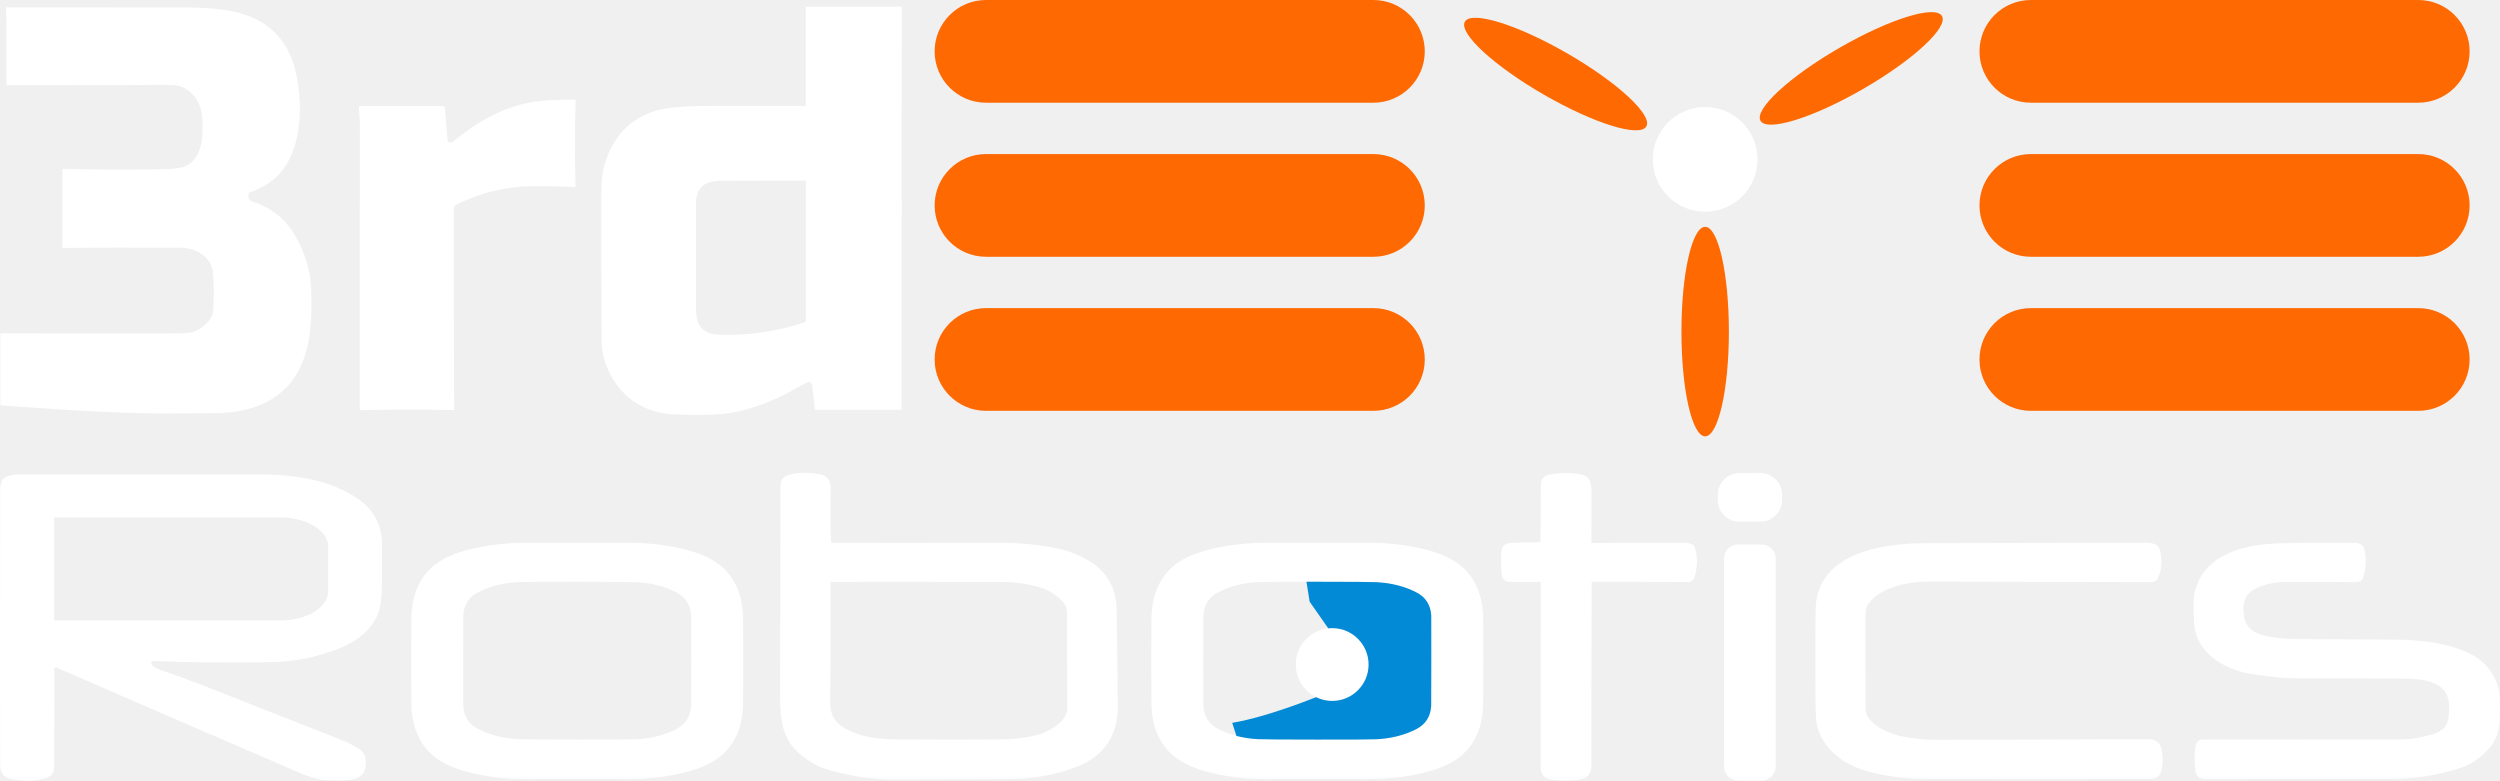
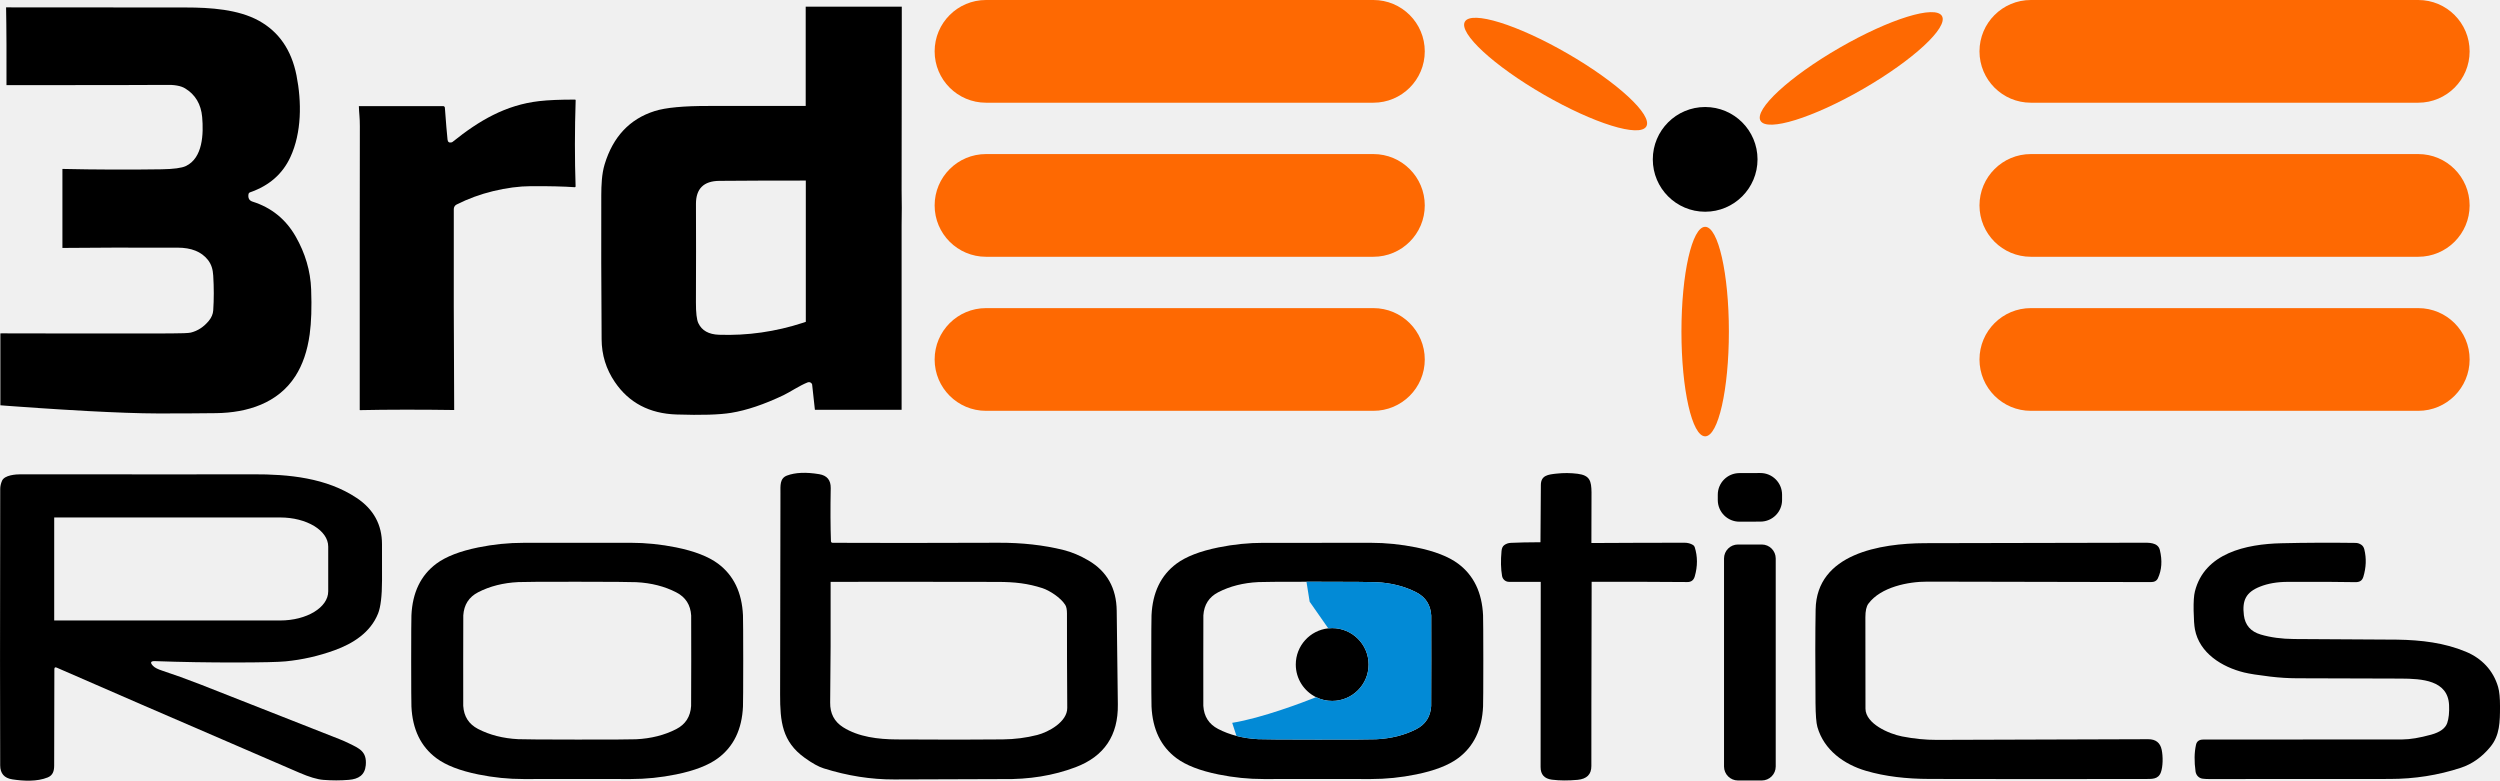
<svg xmlns="http://www.w3.org/2000/svg" viewBox="0 0 1697.8 530.18">
  <defs>
    <style>
			.color-primary {
				fill: #FE6902;
			}

			.color-secondary {
- 				fill: #028ad6;
+ 				fill: #028AD6;
			}

- 			.color-white {
- 				fill: #FFFFFF;
+ 			.color-black {
+ 				fill: #000000;
			}
		</style>
  </defs>
  <g>
    <g>
-       <path class="color-white" d="M758.38,414.85c-.17-15.4-6.57-26.8-19.14-34.19-5.72-3.37-11.4-5.76-17.04-7.16-13.46-3.33-28.15-4.97-44.07-4.91-47.53.17-85.06.19-112.55.04-.83,0-1.25-.4-1.27-1.21-.35-9.76-.4-21.74-.15-35.91.1-5.45-2.52-8.61-7.84-9.49-8.93-1.48-16.21-1.17-21.81.92-5.08,1.89-4.49,6.99-4.49,11.99,0,27.92-.08,73.49-.23,136.69-.04,18.42,1.37,32.04,16.73,43.05,5.1,3.68,9.41,6.06,12.94,7.16,16.15,5.06,32.09,7.57,47.82,7.51,47.86-.19,72.41-.27,73.62-.25,18,.31,34.52-2.37,49.52-8.05,19.46-7.35,29.03-21.56,28.73-42.64-.04-2.64-.29-23.82-.77-63.55ZM704.32,499.16c-7.37,1.89-15.13,2.89-23.31,2.98-16.92.21-40.97.21-72.16.02-12.32-.08-25.8-1.64-36.31-8.3-5.95-3.77-8.88-9.36-8.76-16.77.3-20.97.41-52.79.31-81.94,26.27-.06,68.69-.05,113.47.04,11.72.02,20.41,1.02,30.34,4.22,4.79,1.56,12.4,6.41,15.54,11.4.79,1.25,1.17,3.25,1.16,5.97-.02,19.23.04,40.57.19,64,.06,9.41-12.61,16.38-20.47,18.39Z" />
-       <path class="color-white" d="M1210.25,339.48c.03,8.12-6.53,14.73-14.66,14.76l-14.25.05c-8.12.03-14.73-6.53-14.76-14.66v-3.58c-.04-8.12,6.52-14.73,14.65-14.76l14.25-.05c8.12-.03,14.73,6.53,14.76,14.66v3.58h.01Z" />
-       <path class="color-white" d="M105.43,448.99c17.96.64,36.25.94,54.91.92,17.67-.04,28.9-.29,33.67-.77,11.34-1.12,22.37-3.62,33.1-7.51,12.75-4.6,24.47-12.11,29.63-24.93,1.77-4.43,2.68-11.92,2.7-22.49,0-.12,0-8.32-.02-24.62,0-13.3-5.72-23.78-17.17-31.4-20.58-13.73-46.21-16.17-70.54-16.08-18.06.08-70.6.08-157.62,0-3.14,0-11.05.44-12.73,4.43-.81,1.91-1.21,3.75-1.21,5.53-.17,93.34-.17,155.91-.02,187.69.02,5.51,2.75,8.68,8.2,9.51,7.45,1.16,16.85,1.66,24.09-1.31,3.62-1.48,4.37-4.54,4.37-8.2,0-26.99.04-48.77.13-65.31,0-1.17.54-1.52,1.62-1.04,20.81,9.18,75.74,32.96,164.78,71.37,6.72,2.91,12.15,4.52,16.27,4.85,5.91.46,11.71.46,17.35-.02,6.45-.52,10.84-3.18,11.46-9.9.87-9.41-4.45-11.46-11.4-14.88-2.1-1.04-4.25-1.98-6.45-2.85-53.77-21.2-85.14-33.54-94.13-37.04-9.53-3.72-18.31-6.87-26.32-9.51-2.98-.98-5.02-2.02-6.12-3.16-2.23-2.31-1.75-3.41,1.46-3.29ZM36.81,421.38v-69.96h153.46c18.02,0,32.63,8.86,32.63,19.77v30.42c0,10.92-14.61,19.77-32.63,19.77H36.81Z" />
-       <path class="color-white" d="M1150.93,391.49c-.75,2.56-2.43,3.81-5.01,3.79-15.54-.15-41.12-.21-65-.17-.17,65.73-.23,114.19-.19,125.1.04,5.68-3.1,8.82-9.4,9.4-6.39.58-12.19.54-17.4-.12-5.16-.67-7.72-3.54-7.68-8.63,0-.19.04-45.94.1-125.72h-21.58c-2.31,0-4.25-1.66-4.68-3.93-.85-4.87-.98-10.55-.37-17.04.17-1.85.77-3.16,1.83-3.95,1.29-.96,2.77-1.48,4.51-1.56,3.95-.19,13.05-.44,20.1-.42.08-13.25.15-29.67.27-38.97.08-6.49,4.97-7.01,10.53-7.62,4.87-.54,9.68-.5,14.44.1,8.36,1.06,9.32,4.93,9.43,12.63.04,5.08.02,20-.08,34.4,16.21-.12,41.74-.17,63.19-.21,2.21,0,4.16.52,5.85,1.56.54.35.9.83,1.12,1.44,2.02,6.35,2.02,13,.02,19.91Z" />
-       <path class="color-white" d="M391.98,368.64c12.21,0,24.35,0,36.45-.02,10.15,0,20.39,1.04,30.73,3.12,12.49,2.54,21.99,6.24,28.47,11.05,10.59,7.89,16.23,19.58,16.94,35.06.1,2.45.15,12.76.17,30.98-.02,18.21-.06,28.53-.17,30.98-.69,15.48-6.33,27.17-16.92,35.06-6.49,4.83-15.98,8.51-28.47,11.05-10.34,2.1-20.58,3.14-30.73,3.14-12.09-.02-24.24-.02-36.45-.02s-24.35,0-36.45.02c-10.15.02-20.39-1.02-30.73-3.12-12.5-2.54-21.99-6.22-28.47-11.05-10.59-7.89-16.23-19.58-16.94-35.06-.1-2.45-.15-12.76-.17-30.98.02-18.21.06-28.53.17-30.96.69-15.48,6.33-27.17,16.92-35.08,6.49-4.81,15.98-8.51,28.47-11.05,10.34-2.1,20.58-3.14,30.73-3.12h36.45M314.57,448.62c-.02,20-.02,30.25.02,30.73.44,7.22,3.79,12.44,10.05,15.69,7.97,4.12,17.06,6.43,27.26,6.95,3.5.17,16.85.25,40.05.27,23.2.02,36.54-.06,40.05-.21,10.2-.5,19.31-2.81,27.28-6.91,6.26-3.23,9.61-8.47,10.07-15.67.04-.5.06-10.74.08-30.73.02-20,0-30.25-.04-30.73-.44-7.22-3.79-12.46-10.05-15.69-7.97-4.12-17.06-6.45-27.26-6.95-3.5-.17-16.85-.27-40.05-.29-23.2-.02-36.54.06-40.05.23-10.2.5-19.29,2.79-27.28,6.91-6.24,3.23-9.61,8.45-10.07,15.67-.04.48-.06,10.72-.06,30.73h0Z" />
-       <path class="color-white" d="M1605.67,373.15c1.48,6.05,1.25,12.24-.69,18.62-.89,2.87-2.83,3.64-5.64,3.58-10.22-.21-25.47-.27-45.78-.19-7.14.02-13.38,1.1-18.71,3.23-9.57,3.79-12.23,9.28-10.99,19.41.83,6.72,4.62,11.09,11.4,13.11,6.68,1.98,14.27,3,22.74,3.06,40.41.19,63.73.33,69.94.42,16.58.27,32.15,2.16,46.61,8.18,10.88,4.51,18.69,12.73,21.95,23.93.9,3.1,1.33,7.55,1.31,13.36-.04,10.28-.08,19.52-6.57,27.38-5.72,6.93-12.4,11.65-20.02,14.17-15.31,5.04-31.42,7.59-48.34,7.6-53.02.08-93.95.1-122.77.06-1.68,0-3.14-.09-4.38-.27-2.46-.35-4.33-2.37-4.68-4.83-.97-6.86-.87-12.93.31-18.22.52-2.33,2.16-3.5,4.93-3.5,72.51.02,117.6-.02,135.25-.08,5.26-.02,11.78-1.12,19.58-3.27,5.99-1.66,9.59-4.29,10.84-7.91,1.06-3.08,1.48-7.14,1.25-12.17-.75-16.92-18.5-17.9-32.63-17.98-10.34-.06-33.9-.13-70.7-.21-5.8-.02-11.82-.39-18.1-1.14-8.22-.98-14.15-1.91-17.83-2.81-14.92-3.68-30.28-13.09-33.33-29.26-.48-2.6-.79-6.89-.89-12.86-.1-5.91.19-10.2.87-12.9,6.55-26.05,34.75-32.19,58.76-32.73,16.38-.39,33.19-.46,50.42-.23,1.37.02,2.7.46,3.95,1.35.96.69,1.62,1.73,1.94,3.1h0Z" />
-       <path class="color-white" d="M1266.82,419.18c0,37.91.02,58.62.06,62.13.12,10.2,15.88,17.06,24.84,18.81,8.2,1.6,16.06,2.37,23.58,2.35,94.49-.29,142.35-.44,143.57-.46,5.16-.02,8.22,2.41,9.2,7.28.94,4.64.83,11.34-.56,15.17-1.83,5.04-6.28,4.54-11.19,4.56-51.37.1-99.98.1-145.82-.02-15.9-.04-30.25-1.69-43.26-5.51-14.92-4.37-28.57-14.13-33.02-29.82-.77-2.71-1.19-8.12-1.27-16.23-.21-26.92-.19-48.09.08-63.51.64-38,44.15-44.9,74.08-45.05,6.99-.04,56.26-.13,147.76-.31,4.02,0,10.65-.44,11.94,4.99,1.73,7.14,1.29,13.55-1.35,19.19-.81,1.71-2.41,2.58-4.79,2.56-90.47-.15-141.01-.25-151.61-.31-13.19-.06-31.82,3.68-40.2,14.98-1.37,1.85-2.04,4.91-2.04,9.2h0Z" />
-       <path class="color-white" d="M1205.93,520.55c0,5.24-4.25,9.49-9.49,9.49h-16.13c-5.24,0-9.49-4.25-9.49-9.49v-141.28c0-5.24,4.25-9.49,9.49-9.49h16.13c5.24,0,9.49,4.25,9.49,9.49v141.28h0Z" />
-       <path class="color-white" d="M1007.18,417.86c-.71-15.48-6.35-27.17-16.94-35.06-6.49-4.82-15.98-8.51-28.48-11.05-10.34-2.08-20.58-3.12-30.72-3.12-12.09.02-24.24.02-36.45.02h-36.44c-10.15-.02-20.39,1.02-30.73,3.12-12.5,2.54-21.99,6.23-28.48,11.05-10.59,7.91-16.23,19.6-16.92,35.08-.12,2.42-.15,12.74-.17,30.95.02,18.22.07,28.54.17,30.98.71,15.48,6.35,27.17,16.94,35.06,6.49,4.83,15.98,8.51,28.48,11.05,10.34,2.1,20.58,3.14,30.72,3.12,12.1-.02,24.24-.02,36.45-.02s24.35,0,36.45.02c10.14,0,20.38-1.04,30.72-3.14,12.5-2.54,21.99-6.22,28.48-11.05,10.59-7.89,16.23-19.58,16.92-35.06.12-2.44.15-12.76.17-30.98-.02-18.21-.07-28.53-.17-30.97ZM827.24,495.04c-6.25-3.25-9.6-8.47-10.04-15.69-.04-.48-.04-10.72-.02-30.73,0-20,.02-30.24.05-30.72.47-7.22,3.83-12.44,10.07-15.68,7.99-4.12,17.08-6.41,27.28-6.91,3.12-.15,14.01-.23,32.67-.23h7.38c23.2.02,36.54.12,40.04.29,10.21.5,19.3,2.83,27.27,6.95,6.25,3.23,9.6,8.47,10.05,15.69.03.48.05,10.72.03,30.73-.01,19.98-.03,30.22-.07,30.73-.46,7.2-3.81,12.43-10.07,15.67-7.97,4.1-17.08,6.41-27.28,6.91-3.51.15-16.85.23-40.05.21-23.2-.02-36.54-.1-40.04-.27-5.23-.27-10.16-1-14.8-2.21-4.42-1.15-8.58-2.73-12.47-4.74Z" />
-       <path class="color-white" d="M929.44,451.3c0,13.65-11.07,24.72-24.72,24.72-3.92,0-7.63-.91-10.92-2.54-8.18-4.03-13.81-12.45-13.81-22.18,0-12.76,9.66-23.26,22.06-24.58.88-.1,1.77-.15,2.67-.15,13.65,0,24.72,11.07,24.72,24.73Z" />
-       <path class="color-white" d="M390.9,126.58c.02.31-.25.58-.56.56-7.39-.52-17.29-.77-29.67-.71-8.11.04-16.71,1.17-25.86,3.39-8.64,2.1-16.88,5.12-24.72,9.07-1.16.58-1.89,1.75-1.91,3.06-.1,38.99-.02,92.91.27,136.5-21.39-.33-46.09-.31-63.78.08-.13,0-.27,0-.37-.04v-5.53c0-82.84-.02-145.26.08-187.25.02-5.85-.55-9.02-.67-13.65h57.24c.62,0,1.14.48,1.17,1.1.75,10.28,1.37,17.5,1.81,21.64.17,1.62,1.06,2.25,2.66,1.91.29-.06.58-.19.83-.4,17.94-14.42,35.93-25.03,58.82-27.65,6.22-.71,14.3-1.04,24.3-1.02.23.02.42.21.4.44-.65,20.27-.67,39.78-.04,58.51Z" />
-       <path class="color-white" d="M210.31,227.04c-1.54,11.24-4.78,20.7-9.71,28.38-11.8,18.4-32.57,24.87-53.77,25.16-10.74.14-23.66.21-38.79.21h-.64c-12.88-.01-30.15-.71-46.84-1.59-.02-.02-.04-.02-.06,0-25.08-1.35-48.84-3.1-54.37-3.51-.77-.06-1.19-.09-1.19-.09-1.21-.09-3.27-.25-4.68-.36v-48.83h.64s.06-.02.09-.02h1.29c32.89.11,70.68.13,113.34.05,7.78-.02,12.42-.21,13.94-.57,4.72-1.16,8.8-3.82,12.25-7.99,1.83-2.24,2.83-4.6,3-7.09.5-7.64.5-15.52,0-23.62-.25-4.14-1.17-7.61-3.7-10.76-4.33-5.45-11.14-8.21-20.44-8.22-31.56-.1-59.69-.02-78.28.19v-53.66c22.37.5,45.72.58,67.32.25,8.19-.13,13.69-.87,16.52-2.21,11.52-5.47,12.07-21.84,11.07-33.25-.77-8.76-4.64-15.27-11.59-19.49-2.9-1.77-7.39-2.56-13.42-2.36-3.87.11-52.88.17-107.89.15.08-15.75,0-40.51-.27-52.81,20.56.04,67.44.06,121.85.08,17.16,0,35.81,1.31,49.77,8.97,13.61,7.49,22.14,19.83,25.59,37.06,3.6,18.08,3.58,38.95-4.14,55.58-5.3,11.46-14.4,19.41-27.32,23.9-.66.23-1.04.69-1.14,1.38-.38,2.6.52,4.24,2.74,4.95,12.8,4.04,22.56,11.92,29.26,23.6,6.58,11.48,10.11,23.47,10.57,36.01.46,12.12.13,22.29-1,30.51Z" />
+       <path class="color-black" d="M758.38,414.85c-.17-15.4-6.57-26.8-19.14-34.19-5.72-3.37-11.4-5.76-17.04-7.16-13.46-3.33-28.15-4.97-44.07-4.91-47.53.17-85.06.19-112.55.04-.83,0-1.25-.4-1.27-1.21-.35-9.76-.4-21.74-.15-35.91.1-5.45-2.52-8.61-7.84-9.49-8.93-1.48-16.21-1.17-21.81.92-5.08,1.89-4.49,6.99-4.49,11.99,0,27.92-.08,73.49-.23,136.69-.04,18.42,1.37,32.04,16.73,43.05,5.1,3.68,9.41,6.06,12.94,7.16,16.15,5.06,32.09,7.57,47.82,7.51,47.86-.19,72.41-.27,73.62-.25,18,.31,34.52-2.37,49.52-8.05,19.46-7.35,29.03-21.56,28.73-42.64-.04-2.64-.29-23.82-.77-63.55ZM704.32,499.16c-7.37,1.89-15.13,2.89-23.31,2.98-16.92.21-40.97.21-72.16.02-12.32-.08-25.8-1.64-36.31-8.3-5.95-3.77-8.88-9.36-8.76-16.77.3-20.97.41-52.79.31-81.94,26.27-.06,68.69-.05,113.47.04,11.72.02,20.41,1.02,30.34,4.22,4.79,1.56,12.4,6.41,15.54,11.4.79,1.25,1.17,3.25,1.16,5.97-.02,19.23.04,40.57.19,64,.06,9.41-12.61,16.38-20.47,18.39Z" />
+       <path class="color-black" d="M1210.25,339.48c.03,8.12-6.53,14.73-14.66,14.76l-14.25.05c-8.12.03-14.73-6.53-14.76-14.66v-3.58c-.04-8.12,6.52-14.73,14.65-14.76l14.25-.05c8.12-.03,14.73,6.53,14.76,14.66v3.58h.01Z" />
+       <path class="color-black" d="M105.43,448.99c17.96.64,36.25.94,54.91.92,17.67-.04,28.9-.29,33.67-.77,11.34-1.12,22.37-3.62,33.1-7.51,12.75-4.6,24.47-12.11,29.63-24.93,1.77-4.43,2.68-11.92,2.7-22.49,0-.12,0-8.32-.02-24.62,0-13.3-5.72-23.78-17.17-31.4-20.58-13.73-46.21-16.17-70.54-16.08-18.06.08-70.6.08-157.62,0-3.14,0-11.05.44-12.73,4.43-.81,1.91-1.21,3.75-1.21,5.53-.17,93.34-.17,155.91-.02,187.69.02,5.51,2.75,8.68,8.2,9.51,7.45,1.16,16.85,1.66,24.09-1.31,3.62-1.48,4.37-4.54,4.37-8.2,0-26.99.04-48.77.13-65.31,0-1.17.54-1.52,1.62-1.04,20.81,9.18,75.74,32.96,164.78,71.37,6.72,2.91,12.15,4.52,16.27,4.85,5.91.46,11.71.46,17.35-.02,6.45-.52,10.84-3.18,11.46-9.9.87-9.41-4.45-11.46-11.4-14.88-2.1-1.04-4.25-1.98-6.45-2.85-53.77-21.2-85.14-33.54-94.13-37.04-9.53-3.72-18.31-6.87-26.32-9.51-2.98-.98-5.02-2.02-6.12-3.16-2.23-2.31-1.75-3.41,1.46-3.29ZM36.81,421.38v-69.96h153.46c18.02,0,32.63,8.86,32.63,19.77v30.42c0,10.92-14.61,19.77-32.63,19.77H36.81Z" />
+       <path class="color-black" d="M1150.93,391.49c-.75,2.56-2.43,3.81-5.01,3.79-15.54-.15-41.12-.21-65-.17-.17,65.73-.23,114.19-.19,125.1.04,5.68-3.1,8.82-9.4,9.4-6.39.58-12.19.54-17.4-.12-5.16-.67-7.72-3.54-7.68-8.63,0-.19.04-45.94.1-125.72h-21.58c-2.31,0-4.25-1.66-4.68-3.93-.85-4.87-.98-10.55-.37-17.04.17-1.85.77-3.16,1.83-3.95,1.29-.96,2.77-1.48,4.51-1.56,3.95-.19,13.05-.44,20.1-.42.08-13.25.15-29.67.27-38.97.08-6.49,4.97-7.01,10.53-7.62,4.87-.54,9.68-.5,14.44.1,8.36,1.06,9.32,4.93,9.43,12.63.04,5.08.02,20-.08,34.4,16.21-.12,41.74-.17,63.19-.21,2.21,0,4.16.52,5.85,1.56.54.35.9.83,1.12,1.44,2.02,6.35,2.02,13,.02,19.91Z" />
+       <path class="color-black" d="M391.98,368.64c12.21,0,24.35,0,36.45-.02,10.15,0,20.39,1.04,30.73,3.12,12.49,2.54,21.99,6.24,28.47,11.05,10.59,7.89,16.23,19.58,16.94,35.06.1,2.45.15,12.76.17,30.98-.02,18.21-.06,28.53-.17,30.98-.69,15.48-6.33,27.17-16.92,35.06-6.49,4.83-15.98,8.51-28.47,11.05-10.34,2.1-20.58,3.14-30.73,3.14-12.09-.02-24.24-.02-36.45-.02s-24.35,0-36.45.02c-10.15.02-20.39-1.02-30.73-3.12-12.5-2.54-21.99-6.22-28.47-11.05-10.59-7.89-16.23-19.58-16.94-35.06-.1-2.45-.15-12.76-.17-30.98.02-18.21.06-28.53.17-30.96.69-15.48,6.33-27.17,16.92-35.08,6.49-4.81,15.98-8.51,28.47-11.05,10.34-2.1,20.58-3.14,30.73-3.12h36.45M314.57,448.62c-.02,20-.02,30.25.02,30.73.44,7.22,3.79,12.44,10.05,15.69,7.97,4.12,17.06,6.43,27.26,6.95,3.5.17,16.85.25,40.05.27,23.2.02,36.54-.06,40.05-.21,10.2-.5,19.31-2.81,27.28-6.91,6.26-3.23,9.61-8.47,10.07-15.67.04-.5.06-10.74.08-30.73.02-20,0-30.25-.04-30.73-.44-7.22-3.79-12.46-10.05-15.69-7.97-4.12-17.06-6.45-27.26-6.95-3.5-.17-16.85-.27-40.05-.29-23.2-.02-36.54.06-40.05.23-10.2.5-19.29,2.79-27.28,6.91-6.24,3.23-9.61,8.45-10.07,15.67-.04.48-.06,10.72-.06,30.73h0Z" />
+       <path class="color-black" d="M1605.67,373.15c1.48,6.05,1.25,12.24-.69,18.62-.89,2.87-2.83,3.64-5.64,3.58-10.22-.21-25.47-.27-45.78-.19-7.14.02-13.38,1.1-18.71,3.23-9.57,3.79-12.23,9.28-10.99,19.41.83,6.72,4.62,11.09,11.4,13.11,6.68,1.98,14.27,3,22.74,3.06,40.41.19,63.73.33,69.94.42,16.58.27,32.15,2.16,46.61,8.18,10.88,4.51,18.69,12.73,21.95,23.93.9,3.1,1.33,7.55,1.31,13.36-.04,10.28-.08,19.52-6.57,27.38-5.72,6.93-12.4,11.65-20.02,14.17-15.31,5.04-31.42,7.59-48.34,7.6-53.02.08-93.95.1-122.77.06-1.68,0-3.14-.09-4.38-.27-2.46-.35-4.33-2.37-4.68-4.83-.97-6.86-.87-12.93.31-18.22.52-2.33,2.16-3.5,4.93-3.5,72.51.02,117.6-.02,135.25-.08,5.26-.02,11.78-1.12,19.58-3.27,5.99-1.66,9.59-4.29,10.84-7.91,1.06-3.08,1.48-7.14,1.25-12.17-.75-16.92-18.5-17.9-32.63-17.98-10.34-.06-33.9-.13-70.7-.21-5.8-.02-11.82-.39-18.1-1.14-8.22-.98-14.15-1.91-17.83-2.81-14.92-3.68-30.28-13.09-33.33-29.26-.48-2.6-.79-6.89-.89-12.86-.1-5.91.19-10.2.87-12.9,6.55-26.05,34.75-32.19,58.76-32.73,16.38-.39,33.19-.46,50.42-.23,1.37.02,2.7.46,3.95,1.35.96.69,1.62,1.73,1.94,3.1h0Z" />
+       <path class="color-black" d="M1266.82,419.18c0,37.91.02,58.62.06,62.13.12,10.2,15.88,17.06,24.84,18.81,8.2,1.6,16.06,2.37,23.58,2.35,94.49-.29,142.35-.44,143.57-.46,5.16-.02,8.22,2.41,9.2,7.28.94,4.64.83,11.34-.56,15.17-1.83,5.04-6.28,4.54-11.19,4.56-51.37.1-99.98.1-145.82-.02-15.9-.04-30.25-1.69-43.26-5.51-14.92-4.37-28.57-14.13-33.02-29.82-.77-2.71-1.19-8.12-1.27-16.23-.21-26.92-.19-48.09.08-63.51.64-38,44.15-44.9,74.08-45.05,6.99-.04,56.26-.13,147.76-.31,4.02,0,10.65-.44,11.94,4.99,1.73,7.14,1.29,13.55-1.35,19.19-.81,1.71-2.41,2.58-4.79,2.56-90.47-.15-141.01-.25-151.61-.31-13.19-.06-31.82,3.68-40.2,14.98-1.37,1.85-2.04,4.91-2.04,9.2h0Z" />
+       <path class="color-black" d="M1205.93,520.55c0,5.24-4.25,9.49-9.49,9.49h-16.13c-5.24,0-9.49-4.25-9.49-9.49v-141.28c0-5.24,4.25-9.49,9.49-9.49h16.13c5.24,0,9.49,4.25,9.49,9.49v141.28h0Z" />
+       <path class="color-black" d="M1007.18,417.86c-.71-15.48-6.35-27.17-16.94-35.06-6.49-4.82-15.98-8.51-28.48-11.05-10.34-2.08-20.58-3.12-30.72-3.12-12.09.02-24.24.02-36.45.02h-36.44c-10.15-.02-20.39,1.02-30.73,3.12-12.5,2.54-21.99,6.23-28.48,11.05-10.59,7.91-16.23,19.6-16.92,35.08-.12,2.42-.15,12.74-.17,30.95.02,18.22.07,28.54.17,30.98.71,15.48,6.35,27.17,16.94,35.06,6.49,4.83,15.98,8.51,28.48,11.05,10.34,2.1,20.58,3.14,30.72,3.12,12.1-.02,24.24-.02,36.45-.02s24.35,0,36.45.02c10.14,0,20.38-1.04,30.72-3.14,12.5-2.54,21.99-6.22,28.48-11.05,10.59-7.89,16.23-19.58,16.92-35.06.12-2.44.15-12.76.17-30.98-.02-18.21-.07-28.53-.17-30.97ZM827.24,495.04c-6.25-3.25-9.6-8.47-10.04-15.69-.04-.48-.04-10.72-.02-30.73,0-20,.02-30.24.05-30.72.47-7.22,3.83-12.44,10.07-15.68,7.99-4.12,17.08-6.41,27.28-6.91,3.12-.15,14.01-.23,32.67-.23h7.38c23.2.02,36.54.12,40.04.29,10.21.5,19.3,2.83,27.27,6.95,6.25,3.23,9.6,8.47,10.05,15.69.03.48.05,10.72.03,30.73-.01,19.98-.03,30.22-.07,30.73-.46,7.2-3.81,12.43-10.07,15.67-7.97,4.1-17.08,6.41-27.28,6.91-3.51.15-16.85.23-40.05.21-23.2-.02-36.54-.1-40.04-.27-5.23-.27-10.16-1-14.8-2.21-4.42-1.15-8.58-2.73-12.47-4.74Z" />
+       <path class="color-black" d="M929.44,451.3c0,13.65-11.07,24.72-24.72,24.72-3.92,0-7.63-.91-10.92-2.54-8.18-4.03-13.81-12.45-13.81-22.18,0-12.76,9.66-23.26,22.06-24.58.88-.1,1.77-.15,2.67-.15,13.65,0,24.72,11.07,24.72,24.73Z" />
+       <path class="color-black" d="M390.9,126.58c.02.31-.25.58-.56.56-7.39-.52-17.29-.77-29.67-.71-8.11.04-16.71,1.17-25.86,3.39-8.64,2.1-16.88,5.12-24.72,9.07-1.16.58-1.89,1.75-1.91,3.06-.1,38.99-.02,92.91.27,136.5-21.39-.33-46.09-.31-63.78.08-.13,0-.27,0-.37-.04v-5.53c0-82.84-.02-145.26.08-187.25.02-5.85-.55-9.02-.67-13.65h57.24c.62,0,1.14.48,1.17,1.1.75,10.28,1.37,17.5,1.81,21.64.17,1.62,1.06,2.25,2.66,1.91.29-.06.58-.19.83-.4,17.94-14.42,35.93-25.03,58.82-27.65,6.22-.71,14.3-1.04,24.3-1.02.23.02.42.21.4.44-.65,20.27-.67,39.78-.04,58.51Z" />
+       <path class="color-black" d="M210.31,227.04c-1.54,11.24-4.78,20.7-9.71,28.38-11.8,18.4-32.57,24.87-53.77,25.16-10.74.14-23.66.21-38.79.21h-.64c-12.88-.01-30.15-.71-46.84-1.59-.02-.02-.04-.02-.06,0-25.08-1.35-48.84-3.1-54.37-3.51-.77-.06-1.19-.09-1.19-.09-1.21-.09-3.27-.25-4.68-.36v-48.83h.64s.06-.02.09-.02h1.29c32.89.11,70.68.13,113.34.05,7.78-.02,12.42-.21,13.94-.57,4.72-1.16,8.8-3.82,12.25-7.99,1.83-2.24,2.83-4.6,3-7.09.5-7.64.5-15.52,0-23.62-.25-4.14-1.17-7.61-3.7-10.76-4.33-5.45-11.14-8.21-20.44-8.22-31.56-.1-59.69-.02-78.28.19v-53.66c22.37.5,45.72.58,67.32.25,8.19-.13,13.69-.87,16.52-2.21,11.52-5.47,12.07-21.84,11.07-33.25-.77-8.76-4.64-15.27-11.59-19.49-2.9-1.77-7.39-2.56-13.42-2.36-3.87.11-52.88.17-107.89.15.08-15.75,0-40.51-.27-52.81,20.56.04,67.44.06,121.85.08,17.16,0,35.81,1.31,49.77,8.97,13.61,7.49,22.14,19.83,25.59,37.06,3.6,18.08,3.58,38.95-4.14,55.58-5.3,11.46-14.4,19.41-27.32,23.9-.66.23-1.04.69-1.14,1.38-.38,2.6.52,4.24,2.74,4.95,12.8,4.04,22.56,11.92,29.26,23.6,6.58,11.48,10.11,23.47,10.57,36.01.46,12.12.13,22.29-1,30.51Z" />
      <path class="color-secondary" d="M972.02,448.74c-.01,19.98-.03,30.22-.07,30.73-.46,7.2-3.81,12.43-10.07,15.67-7.97,4.1-17.08,6.41-27.28,6.91-3.51.15-16.85.23-40.05.21-23.2-.02-36.54-.1-40.04-.27-5.23-.27-10.16-1-14.8-2.21-.82-2.53-1.78-5.47-2.9-8.89,20-3.18,48.09-13.89,56.99-17.41,3.29,1.63,7,2.54,10.92,2.54,13.65,0,24.72-11.07,24.72-24.72s-11.07-24.73-24.72-24.73c-.9,0-1.79.05-2.67.15l-12.64-18.09-2.16-13.55h7.38c23.2.02,36.54.12,40.04.29,10.21.5,19.3,2.83,27.27,6.95,6.25,3.23,9.6,8.47,10.05,15.69.03.48.05,10.72.03,30.73Z" />
      <g>
        <rect class="color-primary" x="634.73" y="0" width="332.86" height="69.75" rx="34.88" ry="34.88" />
        <rect class="color-primary" x="634.73" y="104.63" width="332.86" height="69.75" rx="34.88" ry="34.88" />
        <rect class="color-primary" x="634.73" y="209.25" width="332.86" height="69.75" rx="34.88" ry="34.88" />
        <rect class="color-primary" x="1344.31" y="0" width="332.86" height="69.75" rx="34.88" ry="34.88" />
        <rect class="color-primary" x="1344.31" y="104.63" width="332.86" height="69.75" rx="34.88" ry="34.88" />
        <rect class="color-primary" x="1344.31" y="209.25" width="332.86" height="69.75" rx="34.88" ry="34.88" />
-         <circle class="color-white" cx="1158.01" cy="108.23" r="35.56" />
+         <circle class="color-black" cx="1158.01" cy="108.23" r="35.56" />
        <g>
          <ellipse class="color-primary" cx="1056.44" cy="50.28" rx="16.11" ry="71.14" transform="translate(484.68 940.05) rotate(-60)" />
          <ellipse class="color-primary" cx="1257.21" cy="46.46" rx="71.14" ry="16.11" transform="translate(145.21 634.83) rotate(-30)" />
          <ellipse class="color-primary" cx="1158.01" cy="225.18" rx="16.11" ry="71.14" />
        </g>
      </g>
-       <path class="color-white" d="M612.42,4.52h-65.25v67.44h-65.46c-17.29-.06-29.67,1.1-37.12,3.47-16.96,5.37-28.3,17.44-33.98,36.21-1.98,6.55-2.23,14.11-2.27,21.06-.1,28.07-.02,60.65.23,97.73.06,10.61,3.04,20.25,8.94,28.94,9.56,14.15,23.56,21.52,41.95,22.12,16.77.56,29.13.17,37.06-1.12,10.51-1.71,22.35-5.7,35.54-11.97,4.39-2.08,10.9-6.55,16.52-8.75,1.21-.46,2.52.2,2.94,1.35l1.89,17.29h58.89v-125.18c.16-7.99.16-15.98,0-23.97l.12-106.79V4.52ZM547.24,218.57l-1.77.6c-18.79,6.13-37.87,8.84-57.23,8.17-6.94-.25-11.59-2.85-13.96-7.84-1.14-2.37-1.68-7.07-1.66-14.09.1-23.82.12-46.09.02-66.87-.04-10.36,5.22-15.59,15.79-15.71,14.77-.15,39.55-.22,58.81-.21v95.95Z" />
+       <path class="color-black" d="M612.42,4.52h-65.25v67.44h-65.46c-17.29-.06-29.67,1.1-37.12,3.47-16.96,5.37-28.3,17.44-33.98,36.21-1.98,6.55-2.23,14.11-2.27,21.06-.1,28.07-.02,60.65.23,97.73.06,10.61,3.04,20.25,8.94,28.94,9.56,14.15,23.56,21.52,41.95,22.12,16.77.56,29.13.17,37.06-1.12,10.51-1.71,22.35-5.7,35.54-11.97,4.39-2.08,10.9-6.55,16.52-8.75,1.21-.46,2.52.2,2.94,1.35l1.89,17.29h58.89v-125.18c.16-7.99.16-15.98,0-23.97l.12-106.79V4.52ZM547.24,218.57l-1.77.6c-18.79,6.13-37.87,8.84-57.23,8.17-6.94-.25-11.59-2.85-13.96-7.84-1.14-2.37-1.68-7.07-1.66-14.09.1-23.82.12-46.09.02-66.87-.04-10.36,5.22-15.59,15.79-15.71,14.77-.15,39.55-.22,58.81-.21v95.95Z" />
    </g>
  </g>
</svg>
